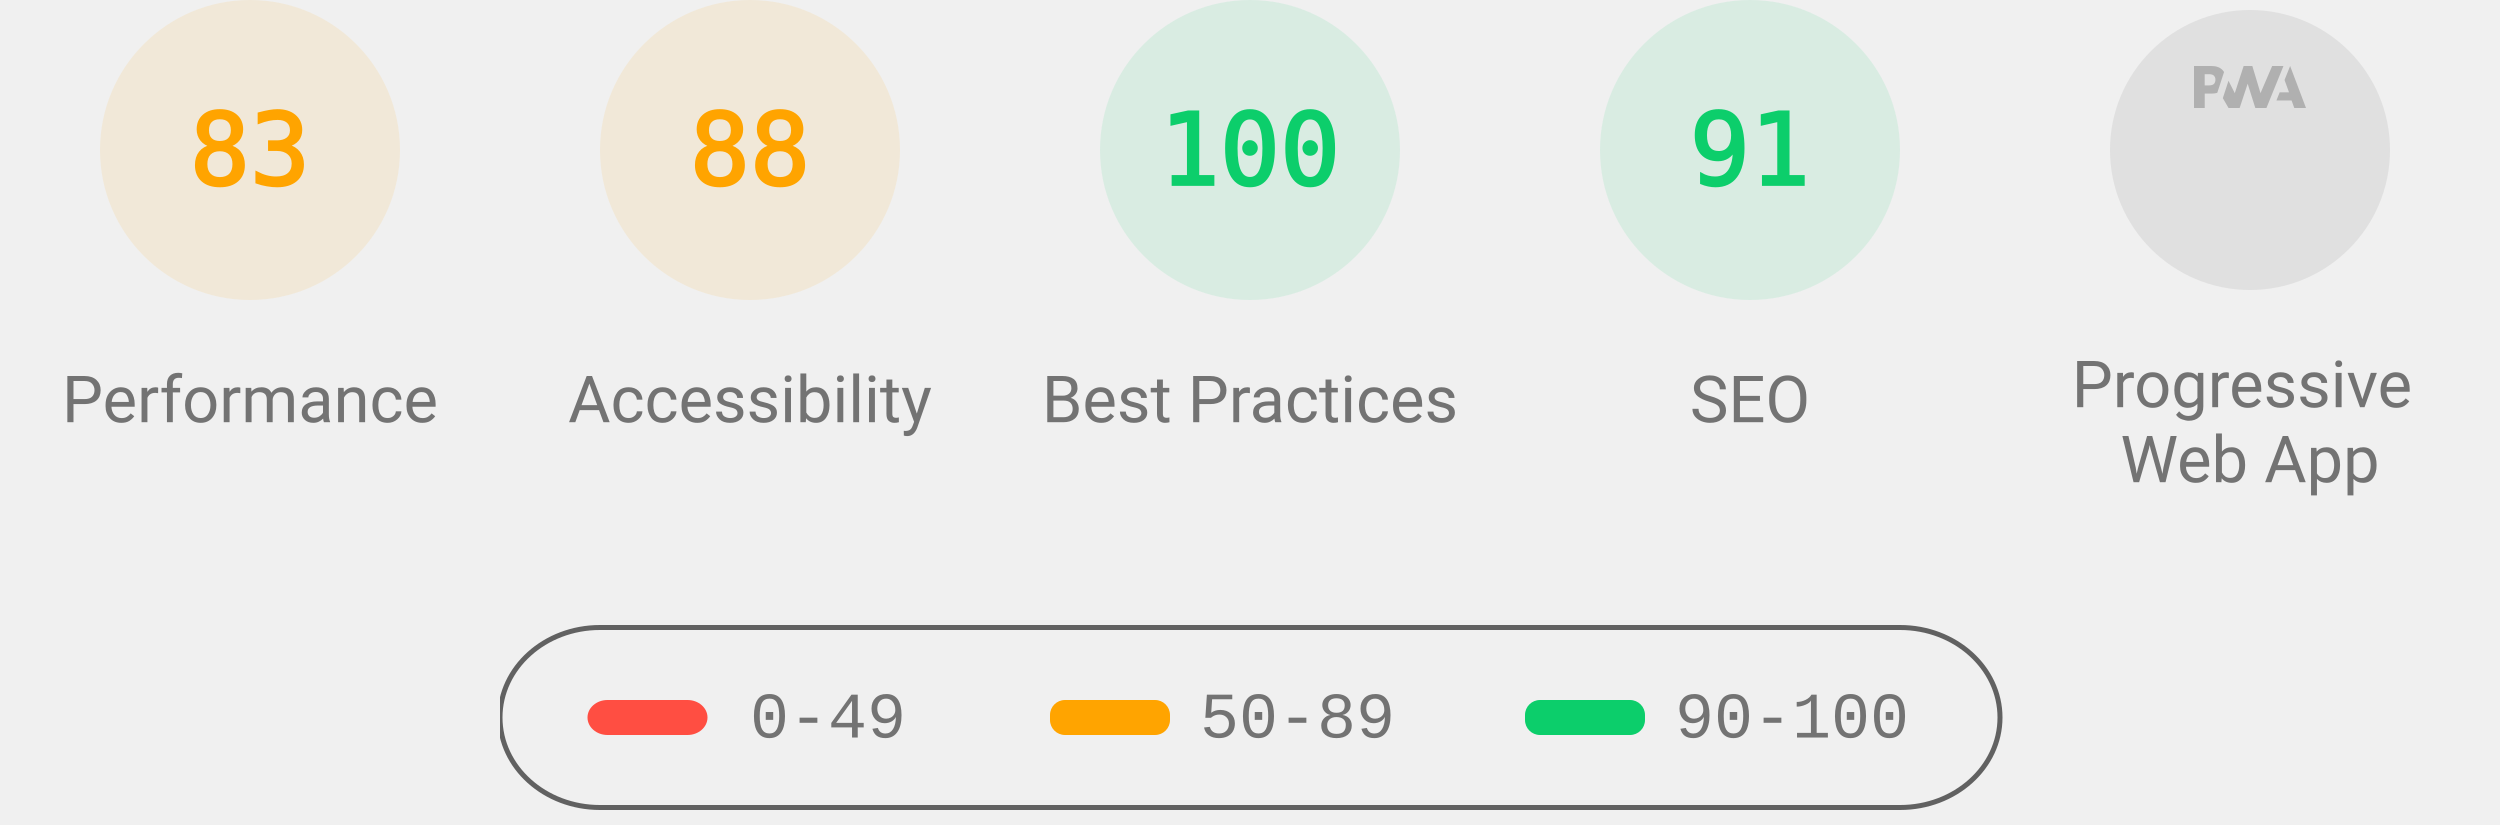
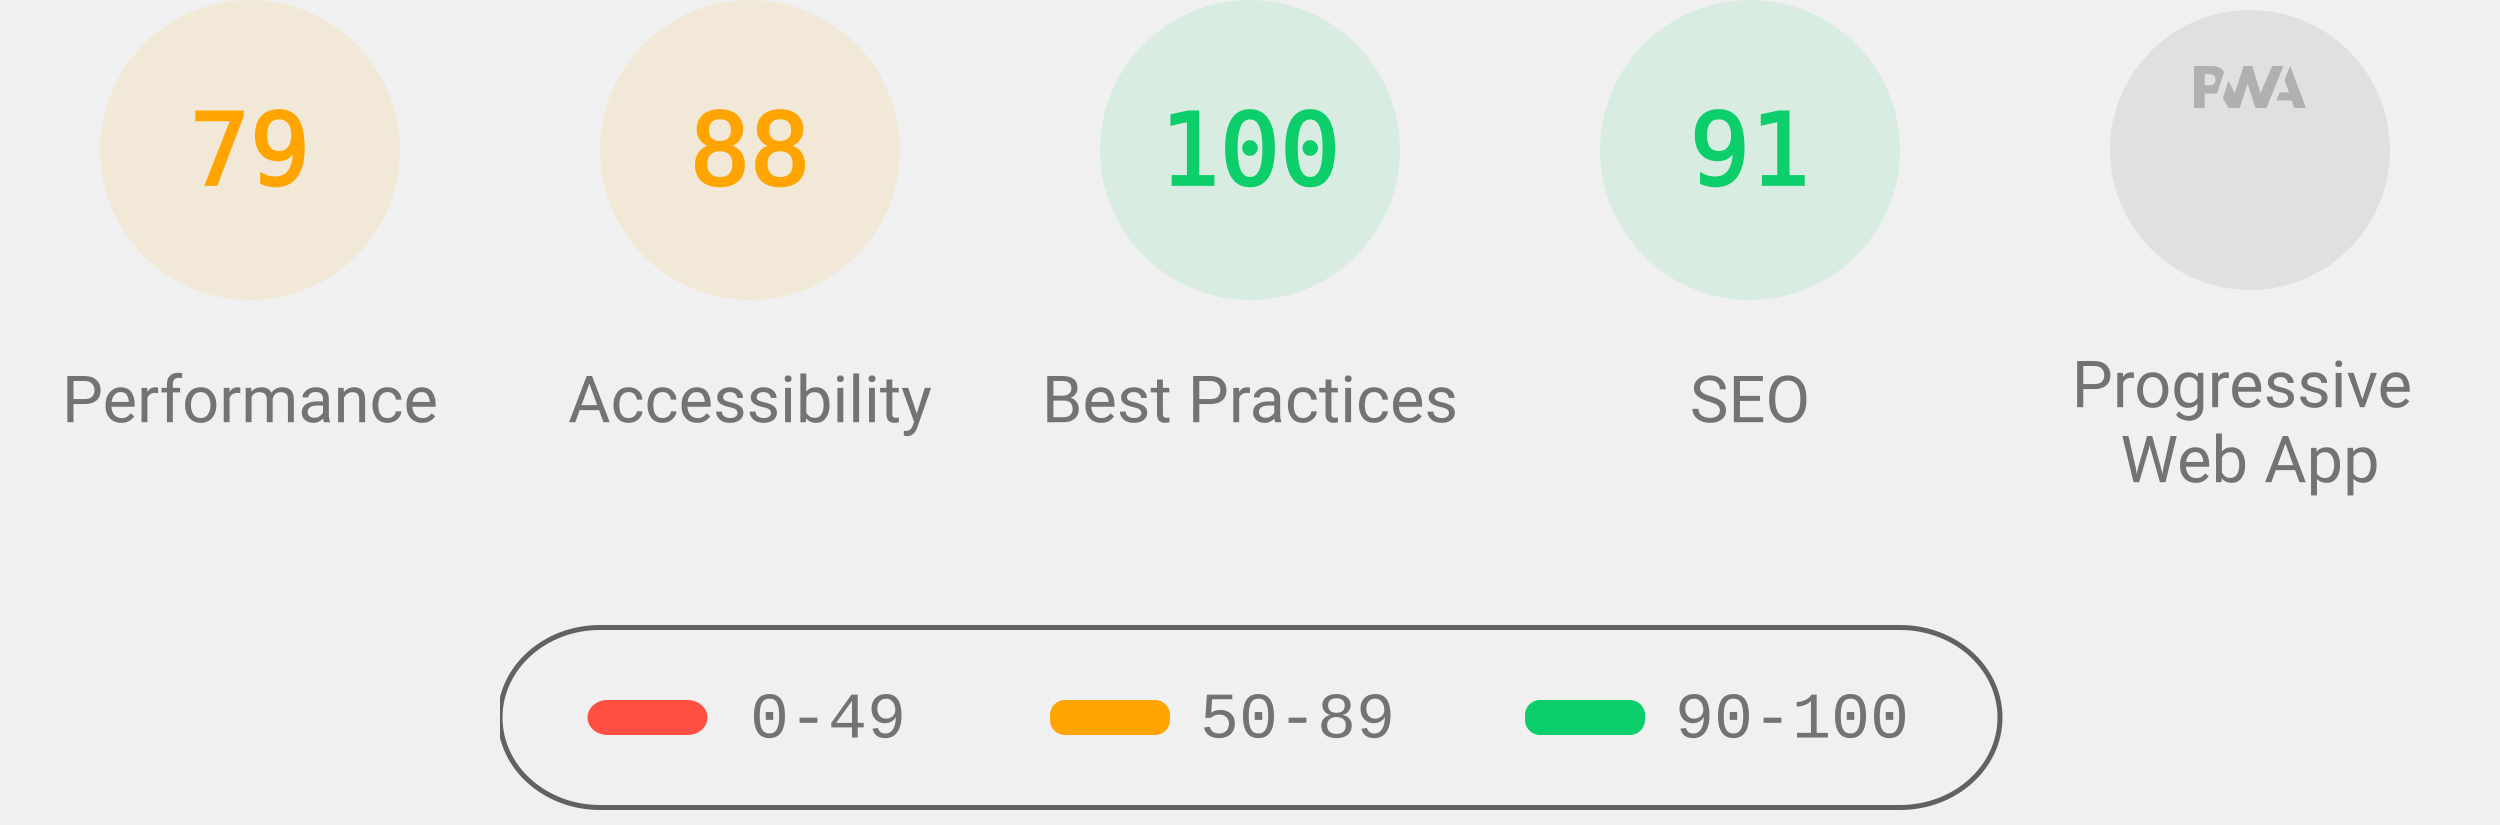
<svg xmlns="http://www.w3.org/2000/svg" class="theme--agnostic" fill="none" width="1000" height="330">
  <style>
			.gauge-base {
				opacity: 0.1
			}

			.gauge-arc {
				fill: none;
				animation-delay: 250ms;
				stroke-linecap: round;
				transform: rotate(-90deg);
				transform-origin: 100px 60px;
				animation: load-gauge 1s ease forwards
			}

			.guage-text {
				font-size: 40px;
				font-family: monospace;
				text-align: center
			}

			.guage-red {
				color: #ff4e42;
				fill: #ff4e42;
				stroke: #ff4e42
			}
			.guage-orange {
				color: #ffa400;
				fill: #ffa400;
				stroke: #ffa400
			}
			.guage-green {
				color: #0cce6b;
				fill: #0cce6b;
				stroke: #0cce6b
			}
			.theme--agnostic .guage-undefined {
				color: #5c5c5c;
				fill: #5c5c5c;
				stroke: #5c5c5c
			}
			.theme--light .guage-undefined {
				color: #1e1e1e;
				fill: #1e1e1e;
				stroke: #1e1e1e
			}
			.theme--dark .guage-undefined {
				color: #f5f5f5;
				fill: #f5f5f5;
				stroke: #f5f5f5
			}

			.guage-title {
				stroke: none;
				font-size: 26px;
				line-height: 26px;
				font-family: Roboto, Halvetica, Arial, sans-serif
			}
			.metric.guage-title {
				font-family: 'Courier New', Courier, monospace
			}
			.theme--agnostic .guage-title {
				color: #737373;
				fill: #737373
			}
			.theme--light .guage-title {
				color: #212121;
				fill: #212121
			}
			.theme--dark .guage-title {
				color: #f5f5f5;
				fill: #f5f5f5
			}

			@keyframes load-gauge {
				from {
					stroke-dasharray: 0 352.858
				}
			}
			.lh-gauge--pwa__disc {
				fill: #e0e0e0
			}
			.lh-gauge--pwa__logo {
				position: relative;
				fill: #b0b0b0
			}
			.lh-gauge--pwa__invisible {
				display: none
			}
			.lh-gauge--pwa__visible {
				display: inline
			}
			.guage-invisible {
				display: none
			}
			.lh-gauge--pwa__logo--primary-color {
				fill: #304ffe
			}
			.theme--agnostic .lh-gauge--pwa__logo--secondary-color {
				fill: #787878
			}
			.theme--light .lh-gauge--pwa__logo--secondary-color {
				fill: #3d3d3d
			}
			.theme--dark .lh-gauge--pwa__logo--secondary-color {
				fill: #d8b6b6
			}
			.theme--light #svg_2 {
				stroke: #00000022
			}
			.theme--agnostic #svg_2 {
				stroke: #616161
			}
			.theme--light #svg_2 {
				stroke: #00000022
			}
			.theme--dark #svg_2 {
				stroke: #f5f5f566
			}
		</style>
  <svg class="guage-div guage-perf guage-orange" viewBox="0 0 200 200" width="200" height="200" x="0" y="0">
    <circle class="gauge-base" r="56" cx="100" cy="60" stroke-width="8" />
-     <circle class="gauge-arc guage-arc-1" r="56" cx="100" cy="60" stroke-width="8" style="stroke-dasharray: 292.042, 351.858;" />
-     <text class="guage-text" x="100px" y="60px" alignment-baseline="central" dominant-baseline="central" text-anchor="middle">83</text>
+     <circle class="gauge-arc guage-arc-1" r="56" cx="100" cy="60" stroke-width="8" style="stroke-dasharray: 277.968, 351.858;" />
+     <text class="guage-text" x="100px" y="60px" alignment-baseline="central" dominant-baseline="central" text-anchor="middle">79</text>
    <text class="guage-title" x="100px" y="160px" alignment-baseline="central" dominant-baseline="central" text-anchor="middle">Performance</text>
  </svg>,<svg class="guage-div guage-perf guage-orange" viewBox="0 0 200 200" width="200" height="200" x="200" y="0">
    <circle class="gauge-base" r="56" cx="100" cy="60" stroke-width="8" />
    <circle class="gauge-arc guage-arc-1" r="56" cx="100" cy="60" stroke-width="8" style="stroke-dasharray: 309.635, 351.858;" />
    <text class="guage-text" x="100px" y="60px" alignment-baseline="central" dominant-baseline="central" text-anchor="middle">88</text>
    <text class="guage-title" x="100px" y="160px" alignment-baseline="central" dominant-baseline="central" text-anchor="middle">Accessibility</text>
  </svg>,<svg class="guage-div guage-perf guage-green" viewBox="0 0 200 200" width="200" height="200" x="400" y="0">
    <circle class="gauge-base" r="56" cx="100" cy="60" stroke-width="8" />
    <circle class="gauge-arc guage-arc-1" r="56" cx="100" cy="60" stroke-width="8" style="stroke-dasharray: 351.858, 351.858;" />
    <text class="guage-text" x="100px" y="60px" alignment-baseline="central" dominant-baseline="central" text-anchor="middle">100</text>
    <text class="guage-title" x="100px" y="160px" alignment-baseline="central" dominant-baseline="central" text-anchor="middle">Best Practices</text>
  </svg>,<svg class="guage-div guage-perf guage-green" viewBox="0 0 200 200" width="200" height="200" x="600" y="0">
    <circle class="gauge-base" r="56" cx="100" cy="60" stroke-width="8" />
    <circle class="gauge-arc guage-arc-1" r="56" cx="100" cy="60" stroke-width="8" style="stroke-dasharray: 320.191, 351.858;" />
    <text class="guage-text" x="100px" y="60px" alignment-baseline="central" dominant-baseline="central" text-anchor="middle">91</text>
    <text class="guage-title" x="100px" y="160px" alignment-baseline="central" dominant-baseline="central" text-anchor="middle">SEO</text>
  </svg>,<svg class="guage-div guage-pwa" viewBox="0 0 200 200" width="200" height="200" x="800" y="0">
    <svg viewBox="0 0 60 60" width="112" height="112" x="44" y="4">
      <defs>
        <linearGradient id="lh-gauge--pwa__check-circle__gradient-0" x1="50%" y1="0%" x2="50%" y2="100%">
          <stop stop-color="#00C852" offset="0%" />
          <stop stop-color="#009688" offset="100%" />
        </linearGradient>
        <linearGradient id="lh-gauge--pwa__installable__shadow-gradient-0" x1="76.056%" x2="24.111%" y1="82.995%" y2="24.735%">
          <stop stop-color="#A5D6A7" offset="0%" />
          <stop stop-color="#80CBC4" offset="100%" />
        </linearGradient>
        <linearGradient id="lh-gauge--pwa__fast-reliable__shadow-gradient-0" x1="76.056%" y1="82.995%" x2="25.678%" y2="26.493%">
          <stop stop-color="#64B5F6" offset="0%" />
          <stop stop-color="#2979FF" offset="100%" />
        </linearGradient>
        <g id="lh-gauge--pwa__fast-reliable-badge-0">
          <circle fill="#FFFFFF" cx="10" cy="10" r="10" />
          <path fill="#304FFE" d="M10 3.58l5.25 2.34v3.5c0 3.23-2.24 6.26-5.25 7-3.01-.74-5.25-3.77-5.25-7v-3.5L10 3.58zm-.47 10.74l2.76-4.83.03-.07c.04-.08 0-.24-.22-.24h-1.64l.47-3.26h-.47l-2.7 4.77c-.02.01.05-.1-.04.05-.09.16-.1.31.18.31h1.63l-.47 3.27h.47z" />
        </g>
        <g id="lh-gauge--pwa__installable-badge-0">
          <circle fill="#FFFFFF" cx="10" cy="10" r="10" />
          <path fill="#009688" d="M10 4.167A5.835 5.835 0 0 0 4.167 10 5.835 5.835 0 0 0 10 15.833 5.835 5.835 0 0 0 15.833 10 5.835 5.835 0 0 0 10 4.167zm2.917 6.416h-2.334v2.334H9.417v-2.334H7.083V9.417h2.334V7.083h1.166v2.334h2.334v1.166z" />
        </g>
      </defs>
      <g stroke="none" fill-rule="nonzero">
        <circle class="lh-gauge--pwa__disc" cx="30" cy="30" r="30" />
        <g class="lh-gauge--pwa__logo">
          <path d="M35.66 19.39l.7-1.75h2L37.4 15 38.6 12l3.4 9h-2.51l-.58-1.61z" />
          <path d="M33.52 21l3.65-9h-2.42l-2.5 5.82L30.5 12h-1.86l-1.9 5.82-1.35-2.65-1.21 3.72L25.4 21h2.38l1.72-5.2 1.64 5.2z" />
          <path fill-rule="nonzero" d="M20.3 17.91h1.48c.45 0 .85-.05 1.2-.15l.39-1.18 1.07-3.3a2.64 2.64 0 0 0-.28-.37c-.55-.6-1.36-.91-2.42-.91H18v9h2.3V17.9zm1.96-3.84c.22.22.33.5.33.87 0 .36-.1.65-.29.87-.2.23-.59.35-1.15.35h-.86v-2.41h.87c.52 0 .89.1 1.1.32z" />
        </g>
        <rect class="lh-gauge--pwa__component lh-gauge--pwa__na-line lh-gauge--pwa__invisible" fill="#FFFFFF" x="20" y="32" width="20" height="4" rx="2" />
        <g class="lh-gauge--pwa__component lh-gauge--pwa__fast-reliable-badge lh-gauge--pwa__invisible" transform="translate(20, 29)">
          <path fill="url(#lh-gauge--pwa__fast-reliable__shadow-gradient-0)" d="M33.63 19.49A30 30 0 0 1 16.2 30.36L3 17.14 17.14 3l16.49 16.49z" />
          <use href="#lh-gauge--pwa__fast-reliable-badge-0" />
        </g>
        <g class="lh-gauge--pwa__component lh-gauge--pwa__installable-badge lh-gauge--pwa__invisible" transform="translate(20, 29)">
          <path fill="url(#lh-gauge--pwa__installable__shadow-gradient-0)" d="M33.629 19.487c-4.272 5.453-10.391 9.39-17.415 10.869L3 17.142 17.142 3 33.63 19.487z" />
          <use href="#lh-gauge--pwa__installable-badge-0" />
        </g>
        <g class="lh-gauge--pwa__component lh-gauge--pwa__fast-reliable-installable-badges lh-gauge--pwa__invisible">
          <g transform="translate(8, 29)">
            <path fill="url(#lh-gauge--pwa__fast-reliable__shadow-gradient-0)" d="M16.321 30.463L3 17.143 17.142 3l22.365 22.365A29.864 29.864 0 0 1 22 31c-1.942 0-3.84-.184-5.679-.537z" />
            <use href="#lh-gauge--pwa__fast-reliable-badge-0" />
          </g>
          <g transform="translate(32, 29)">
            <path fill="url(#lh-gauge--pwa__installable__shadow-gradient-0)" d="M25.982 11.84a30.107 30.107 0 0 1-13.08 15.203L3 17.143 17.142 3l8.84 8.84z" />
            <use href="#lh-gauge--pwa__installable-badge-0" />
          </g>
        </g>
        <g class="lh-gauge--pwa__component lh-gauge--pwa__check-circle lh-gauge--pwa__invisible" transform="translate(18, 28)">
          <circle fill="#FFFFFF" cx="12" cy="12" r="12" />
          <path fill="url(#lh-gauge--pwa__check-circle__gradient-0)" d="M12 2a10 10 0 1 0 0 20 10 10 0 0 0 0-20zm-2 15l-5-5 1.41-1.41L10 14.17l7.59-7.59L19 8l-9 9z" />
        </g>
      </g>
    </svg>
    <text class="guage-title" y="160px" alignment-baseline="central" dominant-baseline="central" text-anchor="middle">
      <tspan x="100px" dy="-6px">Progressive</tspan>
      <tspan x="100px" dy="30px">Web App</tspan>
    </text>
  </svg>
  <svg width="604" height="76" x="200" y="250">
    <g>
      <rect fill="none" id="canvas_background" height="80" width="604" y="-1" x="-1" />
      <g display="none" overflow="visible" y="0" x="0" height="100%" width="100%" id="canvasGrid">
        <rect fill="url(#gridpattern)" stroke-width="0" y="0" x="0" height="100%" width="100%" />
      </g>
    </g>
    <g>
      <rect fill-opacity="0" stroke-width="2" rx="40" id="svg_2" height="72" width="600" y="1" x="0" fill="#000000" />
      <rect stroke="#000" rx="8" id="svg_3" height="14" width="48" y="30" x="35" stroke-opacity="null" stroke-width="0" fill="#ff4e42" />
      <rect stroke="#000" rx="6" id="svg_4" height="14" width="48" y="30" x="220" stroke-opacity="null" stroke-width="0" fill="#ffa400" />
      <rect stroke="#000" rx="6" id="svg_5" height="14" width="48" y="30" x="410" stroke-opacity="null" stroke-width="0" fill="#0cce6b" />
      <text class="metric guage-title" xml:space="preserve" text-anchor="start" font-size="26" id="svg_6" y="45" x="100" stroke-opacity="null" stroke-width="0" stroke="#000">0-49</text>
      <text class="metric guage-title" xml:space="preserve" text-anchor="start" font-size="26" id="svg_7" y="45" x="280" stroke-opacity="null" stroke-width="0" stroke="#000">50-89</text>
      <text class="metric guage-title" xml:space="preserve" text-anchor="start" font-size="26" id="svg_8" y="45" x="470" stroke-opacity="null" stroke-width="0" stroke="#000">90-100</text>
    </g>
  </svg>
</svg>
